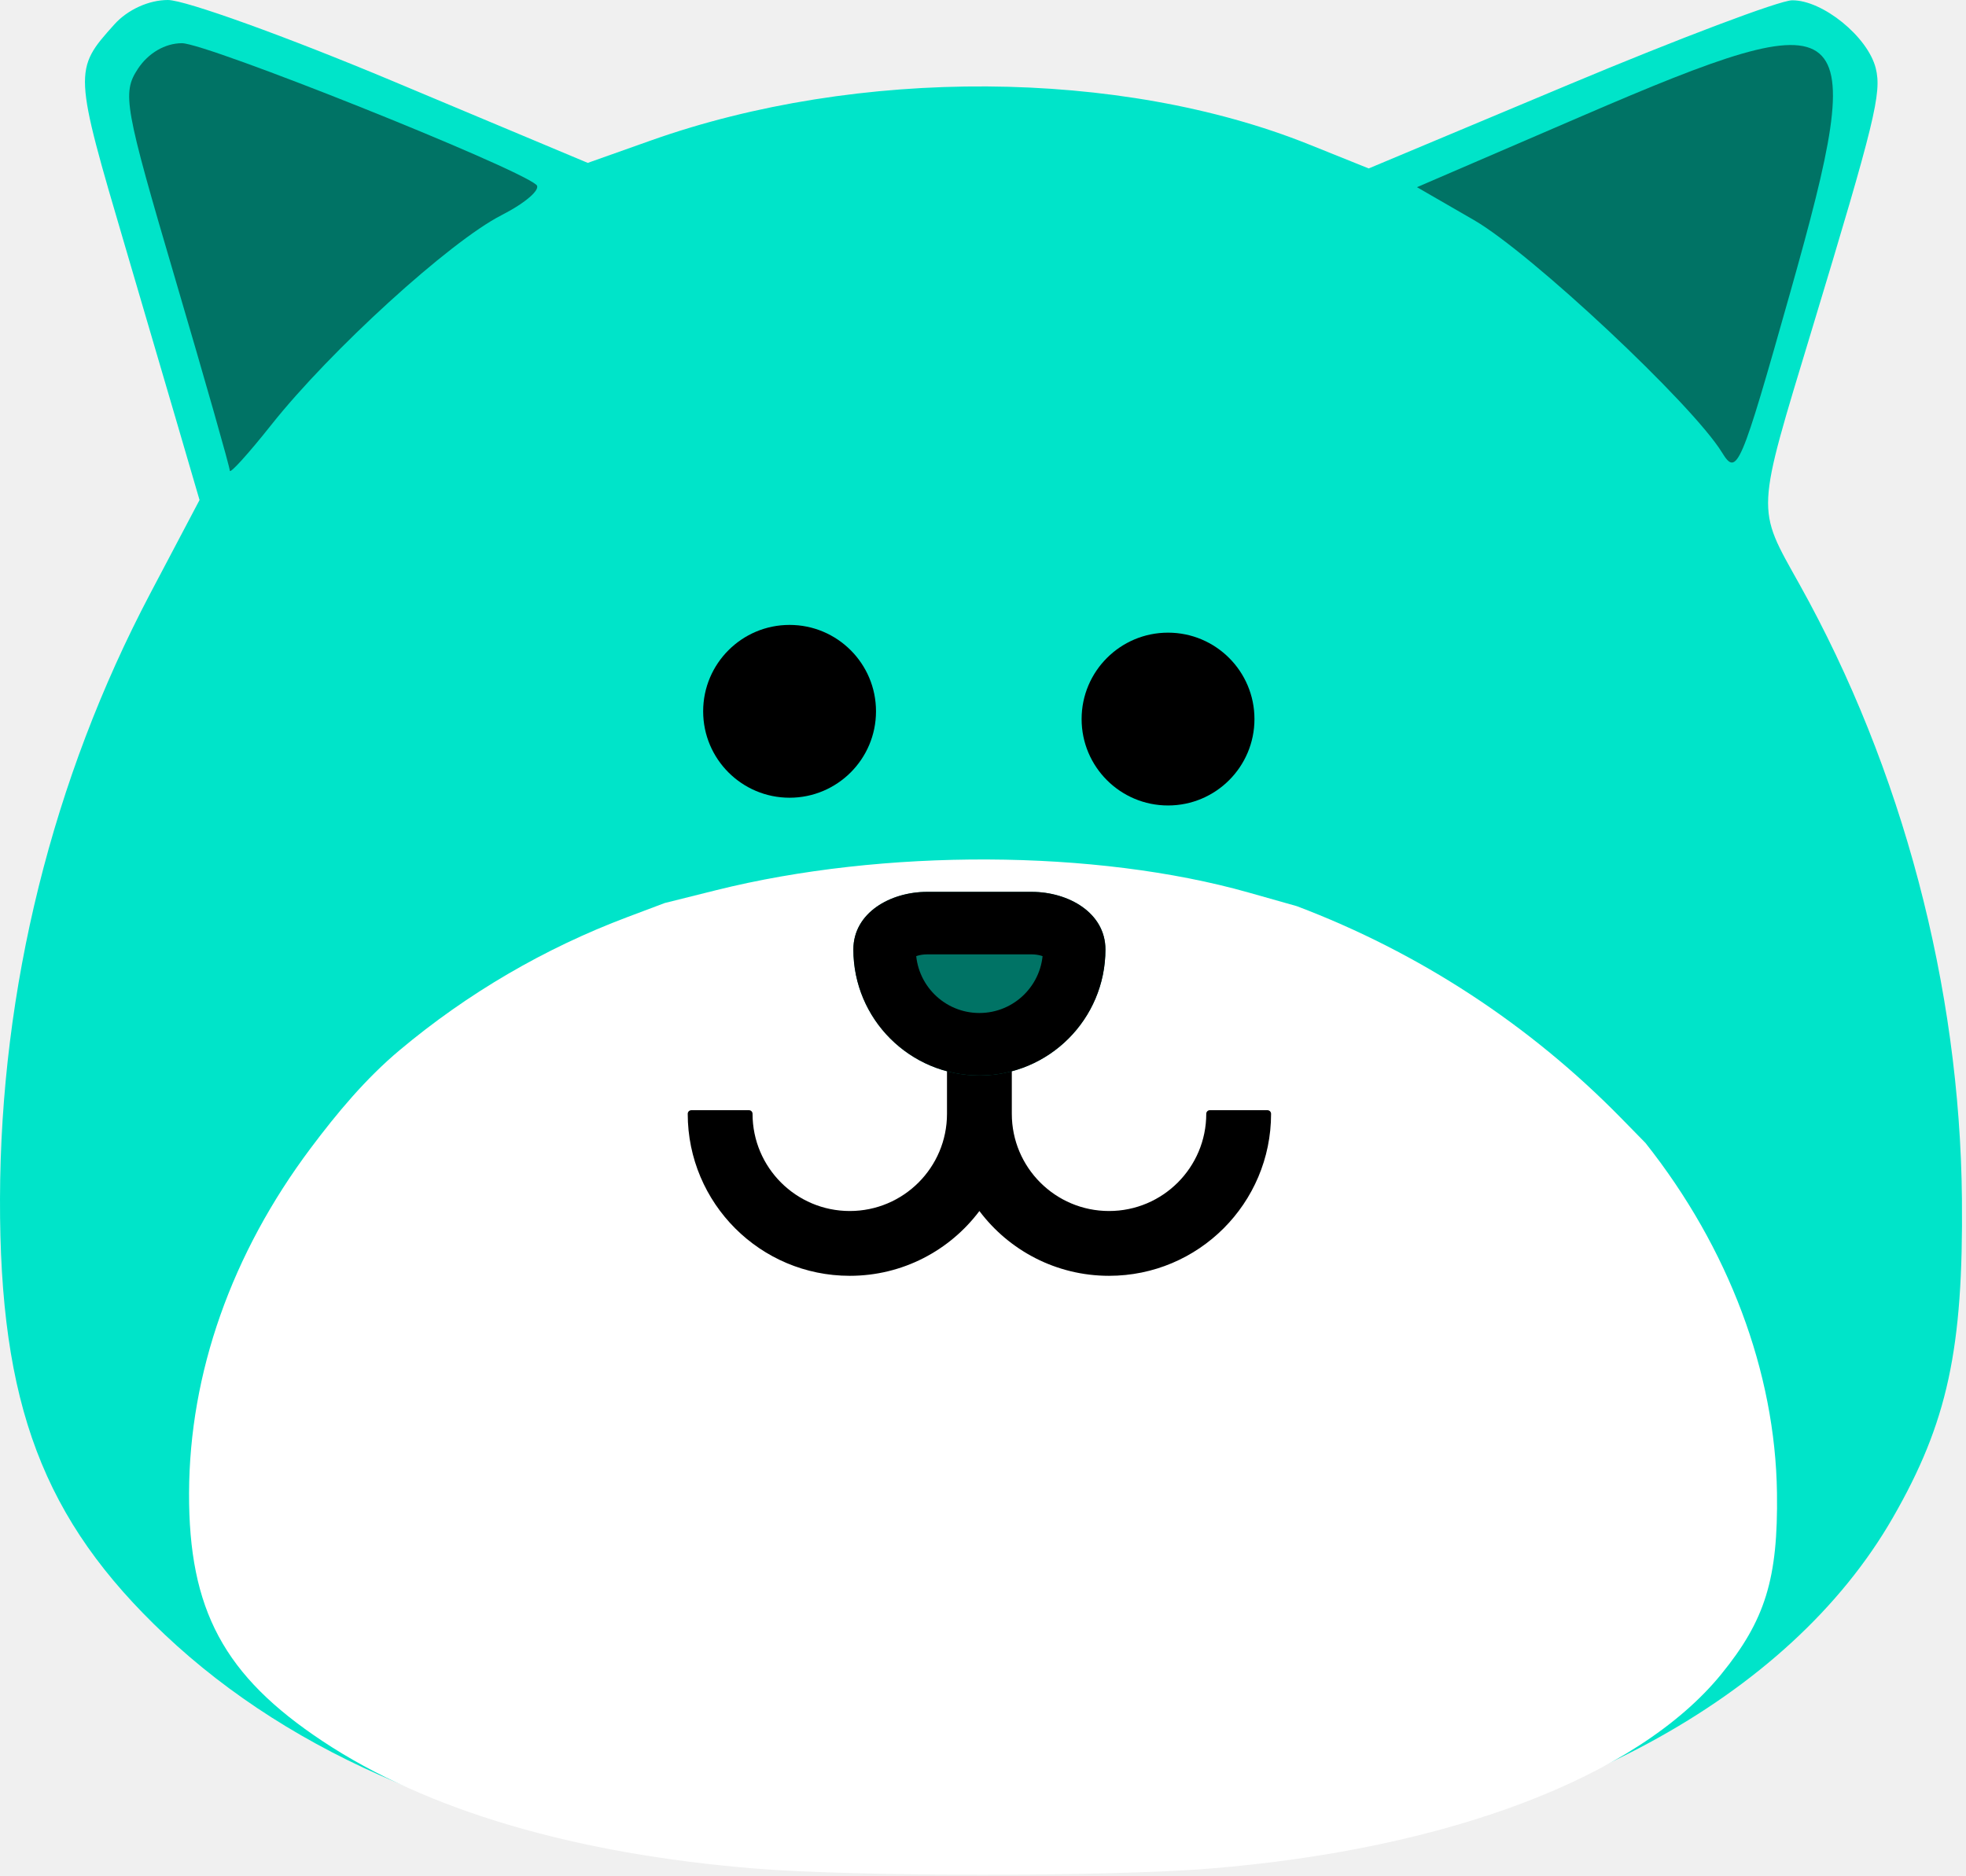
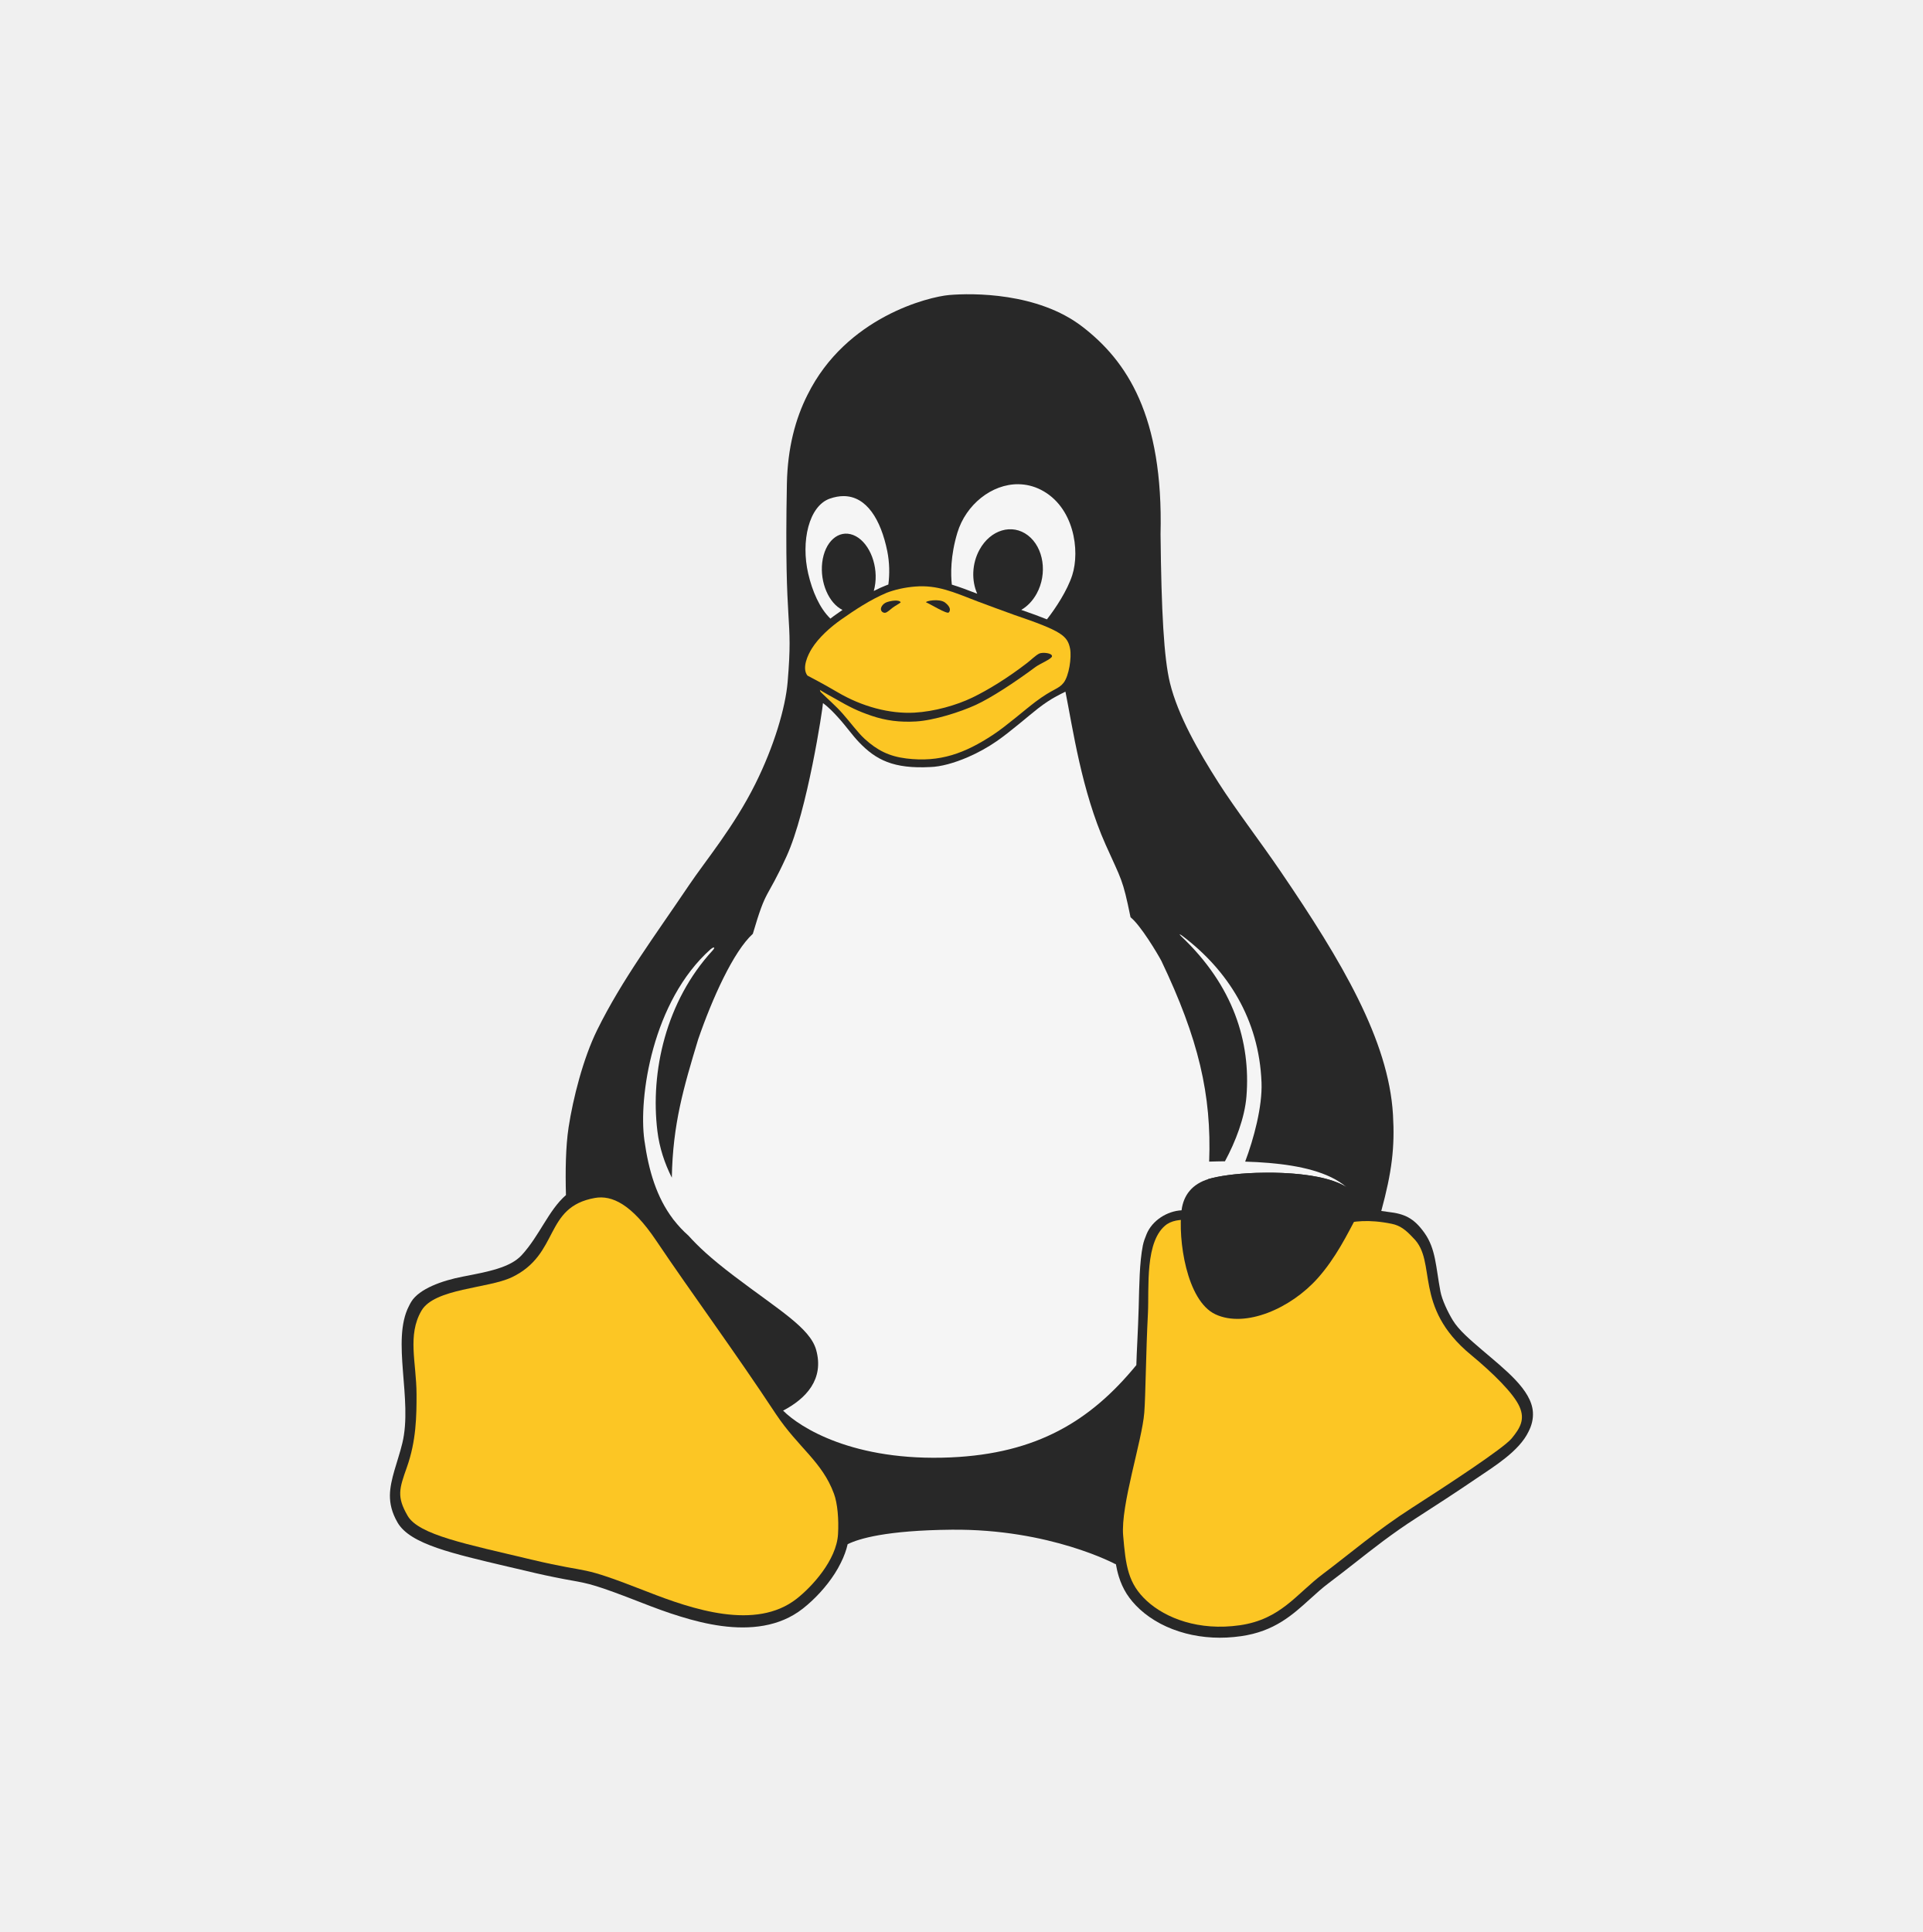
- <svg xmlns="http://www.w3.org/2000/svg" width="350" height="334" viewBox="0 0 350 334" fill="none">
-   <path fill-rule="evenodd" clip-rule="evenodd" d="M70.069 14.502L104.638 29.003L115.875 25.015C152.752 11.922 199.431 12.208 233.075 25.734L243.667 29.992L279.315 15.051C298.92 6.831 316.792 0.085 319.028 0.054C324.45 -0.017 332.523 6.535 333.933 12.149C335.029 16.52 333.785 21.614 322.573 58.656C312.522 91.862 312.607 90.154 320.353 104.039C338.643 136.823 348.918 175.7 349.276 213.471C349.532 240.253 346.71 253.276 336.993 270.204C318.501 302.417 276.928 324.872 224.572 330.93C202.283 333.509 146.84 333.507 124.508 330.926C84.805 326.337 52.309 312.729 29.364 291.084C7.688 270.637 -0.09 250.08 0.001 213.471C0.095 175.977 9.349 138.675 26.742 105.685L35.523 89.031L31.362 74.805C29.071 66.982 25.031 53.224 22.383 44.233C13.078 12.649 13.067 12.449 20.377 4.327C22.727 1.717 26.5 0 29.887 0C32.973 0 51.057 6.525 70.069 14.502Z" fill="#00E4C9" />
-   <path d="M127.442 158.519L118.347 160.79L111.7 163.292C96.92 168.856 83.217 176.874 71.157 186.982C65.11 192.051 60.032 198.141 55.3 204.455C41.223 223.24 33.733 244.48 33.657 265.83C33.584 286.676 39.878 298.382 57.422 310.025C75.993 322.35 102.294 330.099 134.429 332.712C152.503 334.181 197.377 334.183 215.417 332.714C257.793 329.264 291.44 316.478 306.407 298.135C314.272 288.496 316.555 281.08 316.348 265.83C316.059 244.322 307.742 222.185 292.939 203.517L288.583 199.069C272.314 182.455 252.62 169.584 230.872 161.353L222.299 158.928C195.069 151.226 157.288 151.063 127.442 158.519Z" fill="white" />
-   <path d="M281.684 20.645L252.256 33.33L262.397 39.184C272.559 45.052 301.258 71.942 306.551 80.553C309.23 84.915 309.834 83.502 318.726 52.014C332.964 1.6 330.569 -0.427 281.684 20.645Z" fill="#007365" />
-   <path d="M24.535 12.275C21.719 16.572 22.134 18.903 31.221 49.754C36.55 67.845 40.91 83.171 40.91 83.808C40.91 84.444 44.232 80.777 48.291 75.657C58.836 62.362 80.079 43.01 89.282 38.315C93.603 36.109 96.388 33.669 95.469 32.892C91.513 29.547 36.81 7.693 32.396 7.693C29.398 7.693 26.387 9.448 24.535 12.275Z" fill="#007365" />
-   <path d="M155.951 126.657C155.951 135.154 149.063 142.042 140.566 142.042C132.069 142.042 125.181 135.154 125.181 126.657C125.181 118.16 132.069 111.272 140.566 111.272C149.063 111.272 155.951 118.16 155.951 126.657Z" fill="black" />
-   <path d="M223.326 128.036C223.326 136.534 216.438 143.422 207.941 143.422C199.444 143.422 192.556 136.534 192.556 128.036C192.556 119.539 199.444 112.651 207.941 112.651C216.438 112.651 223.326 119.539 223.326 128.036Z" fill="black" />
-   <path fill-rule="evenodd" clip-rule="evenodd" d="M180.129 187.654H168.59V198.302C168.59 198.309 168.59 198.316 168.59 198.323C168.59 207.882 160.84 215.632 151.281 215.632C141.722 215.632 133.973 207.882 133.973 198.323C133.973 197.973 133.694 197.682 133.343 197.682H123.082C122.726 197.682 122.434 197.967 122.434 198.323C122.434 214.255 135.349 227.171 151.281 227.171C160.718 227.171 169.096 222.639 174.359 215.634C179.623 222.639 188.001 227.171 197.438 227.171C213.37 227.171 226.285 214.255 226.285 198.323C226.285 197.967 225.993 197.682 225.637 197.682H215.376C215.025 197.682 214.746 197.973 214.746 198.323C214.746 207.882 206.997 215.632 197.438 215.632C187.878 215.632 180.129 207.882 180.129 198.323C180.129 198.32 180.129 198.316 180.129 198.312V187.654Z" fill="black" />
-   <mask id="path-3-inside-1_3070_38" fill="white">
-     <path fill-rule="evenodd" clip-rule="evenodd" d="M165.05 158.807C158.509 158.807 151.922 162.523 151.922 169.064C151.922 181.455 161.968 191.501 174.359 191.501C186.751 191.501 196.796 181.455 196.796 169.064C196.796 162.523 190.209 158.807 183.668 158.807H165.05Z" />
-   </mask>
-   <path fill-rule="evenodd" clip-rule="evenodd" d="M165.05 158.807C158.509 158.807 151.922 162.523 151.922 169.064C151.922 181.455 161.968 191.501 174.359 191.501C186.751 191.501 196.796 181.455 196.796 169.064C196.796 162.523 190.209 158.807 183.668 158.807H165.05Z" fill="#007365" />
-   <path d="M174.359 180.374C168.113 180.374 163.049 175.31 163.049 169.064H140.795C140.795 187.601 155.822 202.628 174.359 202.628V180.374ZM185.669 169.064C185.669 175.31 180.605 180.374 174.359 180.374V202.628C192.896 202.628 207.923 187.601 207.923 169.064H185.669ZM183.668 147.68H165.05V169.934H183.668V147.68ZM207.923 169.064C207.923 161.557 203.974 155.845 199.119 152.404C194.49 149.124 188.869 147.68 183.668 147.68V169.934C184.268 169.934 184.851 170.022 185.349 170.168C185.854 170.316 186.144 170.485 186.251 170.561C186.349 170.631 186.184 170.54 185.987 170.194C185.765 169.802 185.669 169.37 185.669 169.064H207.923ZM163.049 169.064C163.049 169.37 162.954 169.802 162.731 170.194C162.534 170.54 162.369 170.631 162.467 170.561C162.574 170.485 162.864 170.316 163.369 170.168C163.867 170.022 164.45 169.934 165.05 169.934V147.68C159.849 147.68 154.228 149.124 149.599 152.404C144.744 155.845 140.795 161.557 140.795 169.064H163.049Z" fill="black" mask="url(#path-3-inside-1_3070_38)" />
+ <svg xmlns="http://www.w3.org/2000/svg" version="1.1" width="99.002" height="99.485" viewBox="0,0,99.002,99.485">
+   <g transform="translate(-190.4992,-130.2576)">
+     <g data-paper-data="{&quot;isPaintingLayer&quot;:true}" stroke-linecap="butt" stroke-linejoin="miter" stroke-miterlimit="10" stroke-dasharray="" stroke-dashoffset="0" style="mix-blend-mode: normal">
+       <path d="M232.076,150.586c1.994,-4.022 6.268,-5.047 7.284,-5.136l0,0v0v0c1.212,-0.106 4.572,-0.134 6.861,1.626c2.289,1.76 4.181,4.581 4.03,10.691c0.042,3.988 0.174,6.383 0.483,7.651c0.411,1.685 1.477,3.539 2.501,5.143c0.884,1.384 2.128,2.998 3.191,4.56c3.152,4.629 5.565,8.693 5.792,12.532c0.1,1.681 -0.057,2.955 -0.602,4.961c0.115,0.019 0.233,0.036 0.359,0.05c0.839,0.095 1.315,0.313 1.859,1.073c0.593,0.827 0.588,1.763 0.826,3.016c0.085,0.452 0.386,1.073 0.635,1.485c0.308,0.511 0.899,1.009 1.485,1.513c1.205,1.031 2.567,2.068 2.642,3.219c0.023,0.359 -0.063,0.692 -0.224,1.004c-0.481,1.006 -1.751,1.781 -2.672,2.406c-0.515,0.353 -1.061,0.713 -1.583,1.056c-0.506,0.332 -1.033,0.673 -1.501,0.974c-0.619,0.395 -1.188,0.8 -1.725,1.198c-0.518,0.386 -1.035,0.795 -1.536,1.188c-0.167,0.132 -0.332,0.261 -0.628,0.489c-0.2,0.155 -0.409,0.315 -0.638,0.487c-0.341,0.256 -0.649,0.536 -0.953,0.812v0l-0.014,0.012c-0.461,0.419 -0.913,0.828 -1.466,1.169c-0.567,0.351 -1.226,0.621 -2.08,0.744c-0.506,0.073 -0.991,0.094 -1.454,0.071c-0.496,-0.024 -0.965,-0.099 -1.398,-0.212c-0.475,-0.125 -0.908,-0.294 -1.294,-0.496c-0.414,-0.219 -0.776,-0.475 -1.078,-0.753c-0.278,-0.256 -0.496,-0.518 -0.673,-0.793c-0.174,-0.278 -0.303,-0.565 -0.4,-0.878c-0.066,-0.214 -0.118,-0.438 -0.16,-0.678l-0.002,0.038c0,0 -3.379,-1.831 -8.451,-1.781c-3.366,0.033 -4.78,0.462 -5.351,0.747c-0.035,0.158 -0.082,0.316 -0.139,0.469c-0.06,0.167 -0.132,0.33 -0.212,0.49c-0.092,0.189 -0.197,0.373 -0.311,0.551c-0.426,0.666 -1.026,1.322 -1.649,1.809c-0.602,0.471 -1.28,0.744 -1.998,0.873c-1.416,0.256 -2.951,-0.049 -4.308,-0.471c-0.687,-0.209 -1.336,-0.454 -1.922,-0.682c-2.428,-0.948 -2.774,-1.012 -3.685,-1.174c-0.209,-0.038 -0.454,-0.08 -0.875,-0.167c-0.647,-0.129 -1.287,-0.282 -1.929,-0.435l-0.494,-0.115c-1.428,-0.336 -2.656,-0.624 -3.602,-0.951c-1.014,-0.351 -1.727,-0.753 -2.052,-1.318c-0.296,-0.513 -0.393,-0.965 -0.391,-1.391c0.007,-0.826 0.405,-1.727 0.638,-2.685c0.55,-2.252 -0.578,-5.297 0.344,-7.071c0.037,-0.077 0.078,-0.153 0.123,-0.226c0.405,-0.652 1.562,-1.078 2.656,-1.287c1.275,-0.247 2.426,-0.456 3.021,-1.101c0.923,-1.002 1.384,-2.316 2.282,-3.096c-0.034,-1.204 -0.016,-2.488 0.135,-3.482c0.227,-1.486 0.748,-3.553 1.474,-5.023c1.277,-2.587 2.969,-4.842 4.722,-7.446c0.857,-1.273 2.315,-3.006 3.418,-5.22c0.965,-1.936 1.552,-3.921 1.664,-5.244c0.303,-3.595 -0.188,-2.383 -0.038,-10.218c0.036,-1.847 0.443,-3.353 1.063,-4.578z" fill="#282828" fill-rule="evenodd" stroke="none" stroke-width="1" />
+       <path d="M216.849,196.03h-0v0v0c2.488,-1.194 1.632,-3.619 4.284,-4.087c0.863,-0.15 1.883,0.308 3.153,2.201c1.799,2.676 4.049,5.723 6.167,8.937c1.157,1.731 2.375,2.438 2.984,4.094c0.183,0.496 0.254,1.314 0.209,2.081c-0.078,1.343 -1.354,2.72 -2.133,3.329c-2.111,1.648 -5.37,0.541 -7.679,-0.362c-3.727,-1.455 -2.666,-0.87 -5.996,-1.662c-3.327,-0.795 -5.786,-1.267 -6.353,-2.253c-0.567,-0.983 -0.433,-1.378 -0.038,-2.495c0.482,-1.357 0.501,-2.631 0.498,-3.776c-0.007,-1.618 -0.484,-3.021 0.254,-4.289c0.672,-1.152 3.445,-1.14 4.648,-1.719z" fill="#fcc624" fill-rule="evenodd" stroke="none" stroke-width="1" />
+       <path d="M250.585,193.293v0c0.74,-0.481 1.97,-0.056 3.042,0.066c3.115,0.416 2.545,0.082 4.062,0.231c1.407,0.138 2.066,-0.803 4.463,-0.315c0.444,0.09 0.728,0.318 1.111,0.73c1.254,1.22 -0.043,3.528 2.961,6.011c1.152,0.951 2.206,1.996 2.507,2.672c0.303,0.676 0.019,1.121 -0.4,1.636c-0.419,0.513 -3.327,2.415 -5.134,3.576c-1.807,1.159 -3.214,2.377 -4.581,3.403c-1.369,1.026 -2.169,2.339 -4.28,2.644c-2.112,0.305 -3.822,-0.362 -4.794,-1.256c-0.97,-0.894 -1.083,-1.807 -1.216,-3.365c-0.135,-1.561 0.974,-4.867 1.088,-6.331c0.069,-0.884 0.083,-3.107 0.187,-5.101c0.069,-1.303 -0.184,-3.777 0.984,-4.602z" fill="#fcc624" fill-rule="evenodd" stroke="none" stroke-width="1" />
+       <path d="M232.706,165.78c0.324,0.203 0.555,0.318 0.795,0.457c0.752,0.434 1.17,0.641 1.876,0.88c0.73,0.247 1.444,0.34 2.284,0.291c0.919,-0.054 2.28,-0.484 3.088,-0.857c0.782,-0.361 1.986,-1.147 3.067,-1.95c0.219,-0.163 0.827,-0.409 0.846,-0.546c0.024,-0.176 -0.494,-0.22 -0.655,-0.144c-0.182,0.086 -0.474,0.372 -0.626,0.485c-0.988,0.763 -2.002,1.389 -2.827,1.786c-0.819,0.394 -1.954,0.715 -2.971,0.772c-1.278,0.071 -2.71,-0.312 -3.963,-1.053c-0.775,-0.458 -1.548,-0.854 -1.548,-0.855c-0.303,-0.39 0.022,-1.068 0.227,-1.396c0.346,-0.555 0.944,-1.096 1.527,-1.503c0.664,-0.465 1.472,-1.005 2.307,-1.357v-0.002c0.444,-0.172 0.96,-0.285 1.485,-0.327c1.14,-0.091 1.958,0.278 3.212,0.765c0.56,0.214 1.211,0.447 1.843,0.678l0.002,0.002c1.235,0.419 1.948,0.694 2.362,0.955c0.372,0.235 0.492,0.463 0.558,0.807c0.082,0.445 -0.054,1.386 -0.334,1.746c-0.271,0.346 -0.532,0.292 -1.445,0.979c-0.548,0.412 -1.496,1.245 -2.181,1.696c-1.455,0.96 -2.745,1.438 -4.471,1.225c-0.894,-0.11 -1.505,-0.424 -2.149,-1.011c-0.35,-0.319 -0.727,-0.841 -1.139,-1.307c-0.358,-0.405 -0.768,-0.752 -1.123,-1.105c-0.03,-0.03 -0.02,-0.081 -0.047,-0.11z" fill="#fcc624" fill-rule="evenodd" stroke="none" stroke-width="1" />
+       <path d="M242.937,155.192c0.386,0.005 0.775,0.094 1.149,0.284c1.712,0.87 2.028,3.129 1.618,4.402c-0.252,0.782 -0.851,1.698 -1.303,2.272c-0.35,-0.143 -0.783,-0.301 -1.322,-0.487c0.31,-0.179 0.588,-0.461 0.793,-0.835c0.567,-1.032 0.364,-2.375 -0.447,-3.001c-0.814,-0.626 -1.931,-0.294 -2.495,0.738c-0.395,0.72 -0.416,1.592 -0.118,2.265c-0.482,-0.186 -0.903,-0.346 -1.307,-0.468v-0c-0.059,-0.522 -0.075,-1.477 0.287,-2.678c0.437,-1.44 1.767,-2.509 3.144,-2.493zM233.932,155.804c1.185,0.002 1.919,1.211 2.249,2.832c0.118,0.59 0.127,1.181 0.056,1.721c-0.045,0.014 -0.089,0.033 -0.136,0.052c-0.188,0.073 -0.39,0.165 -0.614,0.28c0.035,-0.125 0.061,-0.259 0.078,-0.4c0.127,-1.075 -0.381,-2.187 -1.136,-2.481c-0.755,-0.294 -1.47,0.341 -1.597,1.416c-0.122,1.032 0.341,2.098 1.044,2.441c-0.089,0.061 -0.181,0.125 -0.273,0.191c-0.118,0.08 -0.235,0.167 -0.35,0.256c-0.557,-0.539 -0.931,-1.406 -1.143,-2.319c-0.383,-1.655 0.031,-3.483 1.117,-3.861h0c0.251,-0.087 0.485,-0.128 0.705,-0.128zM245.354,165.872c0.379,1.888 0.829,5.101 2.07,7.881c0.819,1.833 0.873,1.735 1.282,3.737c0.524,0.417 1.401,1.893 1.585,2.241c1.917,4.017 2.593,6.902 2.463,10.342c0.257,-0.005 0.558,-0.018 0.813,-0.017c0.544,-1.004 1.02,-2.246 1.107,-3.342c0.224,-2.808 -0.674,-5.702 -3.358,-8.242c-0.08,-0.076 -0.092,-0.102 -0.071,-0.099c0.022,0.003 0.078,0.036 0.135,0.08c2.318,1.753 3.944,4.273 4.07,7.545c0.048,1.247 -0.404,2.913 -0.842,4.075c1.638,0.051 3.244,0.24 4.417,0.801c0.292,0.14 0.565,0.312 0.789,0.507c-1.003,-0.629 -2.988,-0.783 -4.646,-0.728c-1.07,0.036 -1.96,0.174 -2.467,0.321c-0.04,0.53 -0.096,1.075 -0.169,1.641c-0.392,-0.081 -0.802,-0.053 -1.193,-0.035c-0.743,0.035 -1.52,0.52 -1.809,1.232c-0.071,0.174 -0.15,0.373 -0.191,0.582c-0.175,0.89 -0.182,2.037 -0.213,3.182c-0.033,1.199 -0.106,2.311 -0.121,2.975c-2.366,2.886 -5.137,4.558 -9.556,4.753c-5.018,0.221 -7.77,-1.546 -8.632,-2.409c1.179,-0.615 2.124,-1.614 1.703,-3.126c-0.317,-1.136 -1.927,-2.058 -4.225,-3.804c-1.249,-0.949 -1.862,-1.541 -2.353,-2.083c-0,-0 -0,-0 -0,-0c-0.282,-0.249 -0.53,-0.516 -0.75,-0.8c-0.014,-0.016 -0.029,-0.032 -0.043,-0.048c-0,-0.003 -0,-0.005 -0.001,-0.008c-0.839,-1.109 -1.251,-2.472 -1.472,-4.052c-0.309,-2.21 0.406,-7.158 3.412,-9.84c0.059,-0.052 0.12,-0.084 0.155,-0.086c0.045,-0.003 0.047,0.042 -0.055,0.153c-2.407,2.615 -3.213,6.248 -2.843,9.294c0.105,0.867 0.373,1.665 0.744,2.406c0.047,-2.758 0.61,-4.656 1.354,-7.118c0.721,-2.097 1.817,-4.533 2.816,-5.44c0.72,-2.447 0.667,-1.652 1.738,-3.993c1.071,-2.342 1.866,-7.638 1.874,-7.886c0.286,0.204 0.566,0.501 0.769,0.725c0.457,0.505 0.732,0.919 1.094,1.296c0.864,0.9 1.765,1.37 3.661,1.27c0.529,-0.014 1.23,-0.202 1.949,-0.515c0.499,-0.217 1.007,-0.495 1.471,-0.816c0.71,-0.491 1.637,-1.303 2.137,-1.693c0.689,-0.534 1.141,-0.722 1.399,-0.856z" fill="#f5f5f5" fill-rule="evenodd" stroke="none" stroke-width="1" />
+       <path d="M258.338,196.082c-1.38,1.548 -3.717,2.574 -5.26,1.855c-1.492,-0.695 -1.939,-3.873 -1.742,-5.377c0.097,-0.743 0.529,-1.337 1.406,-1.596c0.503,-0.149 1.346,-0.276 2.428,-0.312c2.383,-0.079 5.446,0.275 5.288,1.849c-0.006,0.063 -0.09,0.374 -0.131,0.451c-0.459,0.861 -1.054,2.081 -1.988,3.13z" fill="#282828" fill-rule="evenodd" stroke="none" stroke-width="1" />
+       <path d="M236.873,161.269v0c-0.042,0.061 -0.268,0.167 -0.423,0.287c-0.146,0.111 -0.261,0.231 -0.369,0.254c-0.071,0.014 -0.162,-0.024 -0.205,-0.099c-0.082,-0.148 0.073,-0.367 0.273,-0.442c0.202,-0.073 0.624,-0.151 0.725,0z" fill="#282828" fill-rule="evenodd" stroke="none" stroke-width="1" />
+       <path d="M238.181,161.274c-0.061,-0.064 0.685,-0.216 0.979,0.014c0.296,0.231 0.278,0.412 0.188,0.508c-0.094,0.099 -0.962,-0.44 -1.167,-0.522z" fill="#282828" fill-rule="evenodd" stroke="none" stroke-width="1" />
+       <path d="M190.499,229.742v-99.485h99.002v99.485z" fill="none" fill-rule="nonzero" stroke="#ff0000" stroke-width="0" />
+     </g>
+   </g>
</svg>
